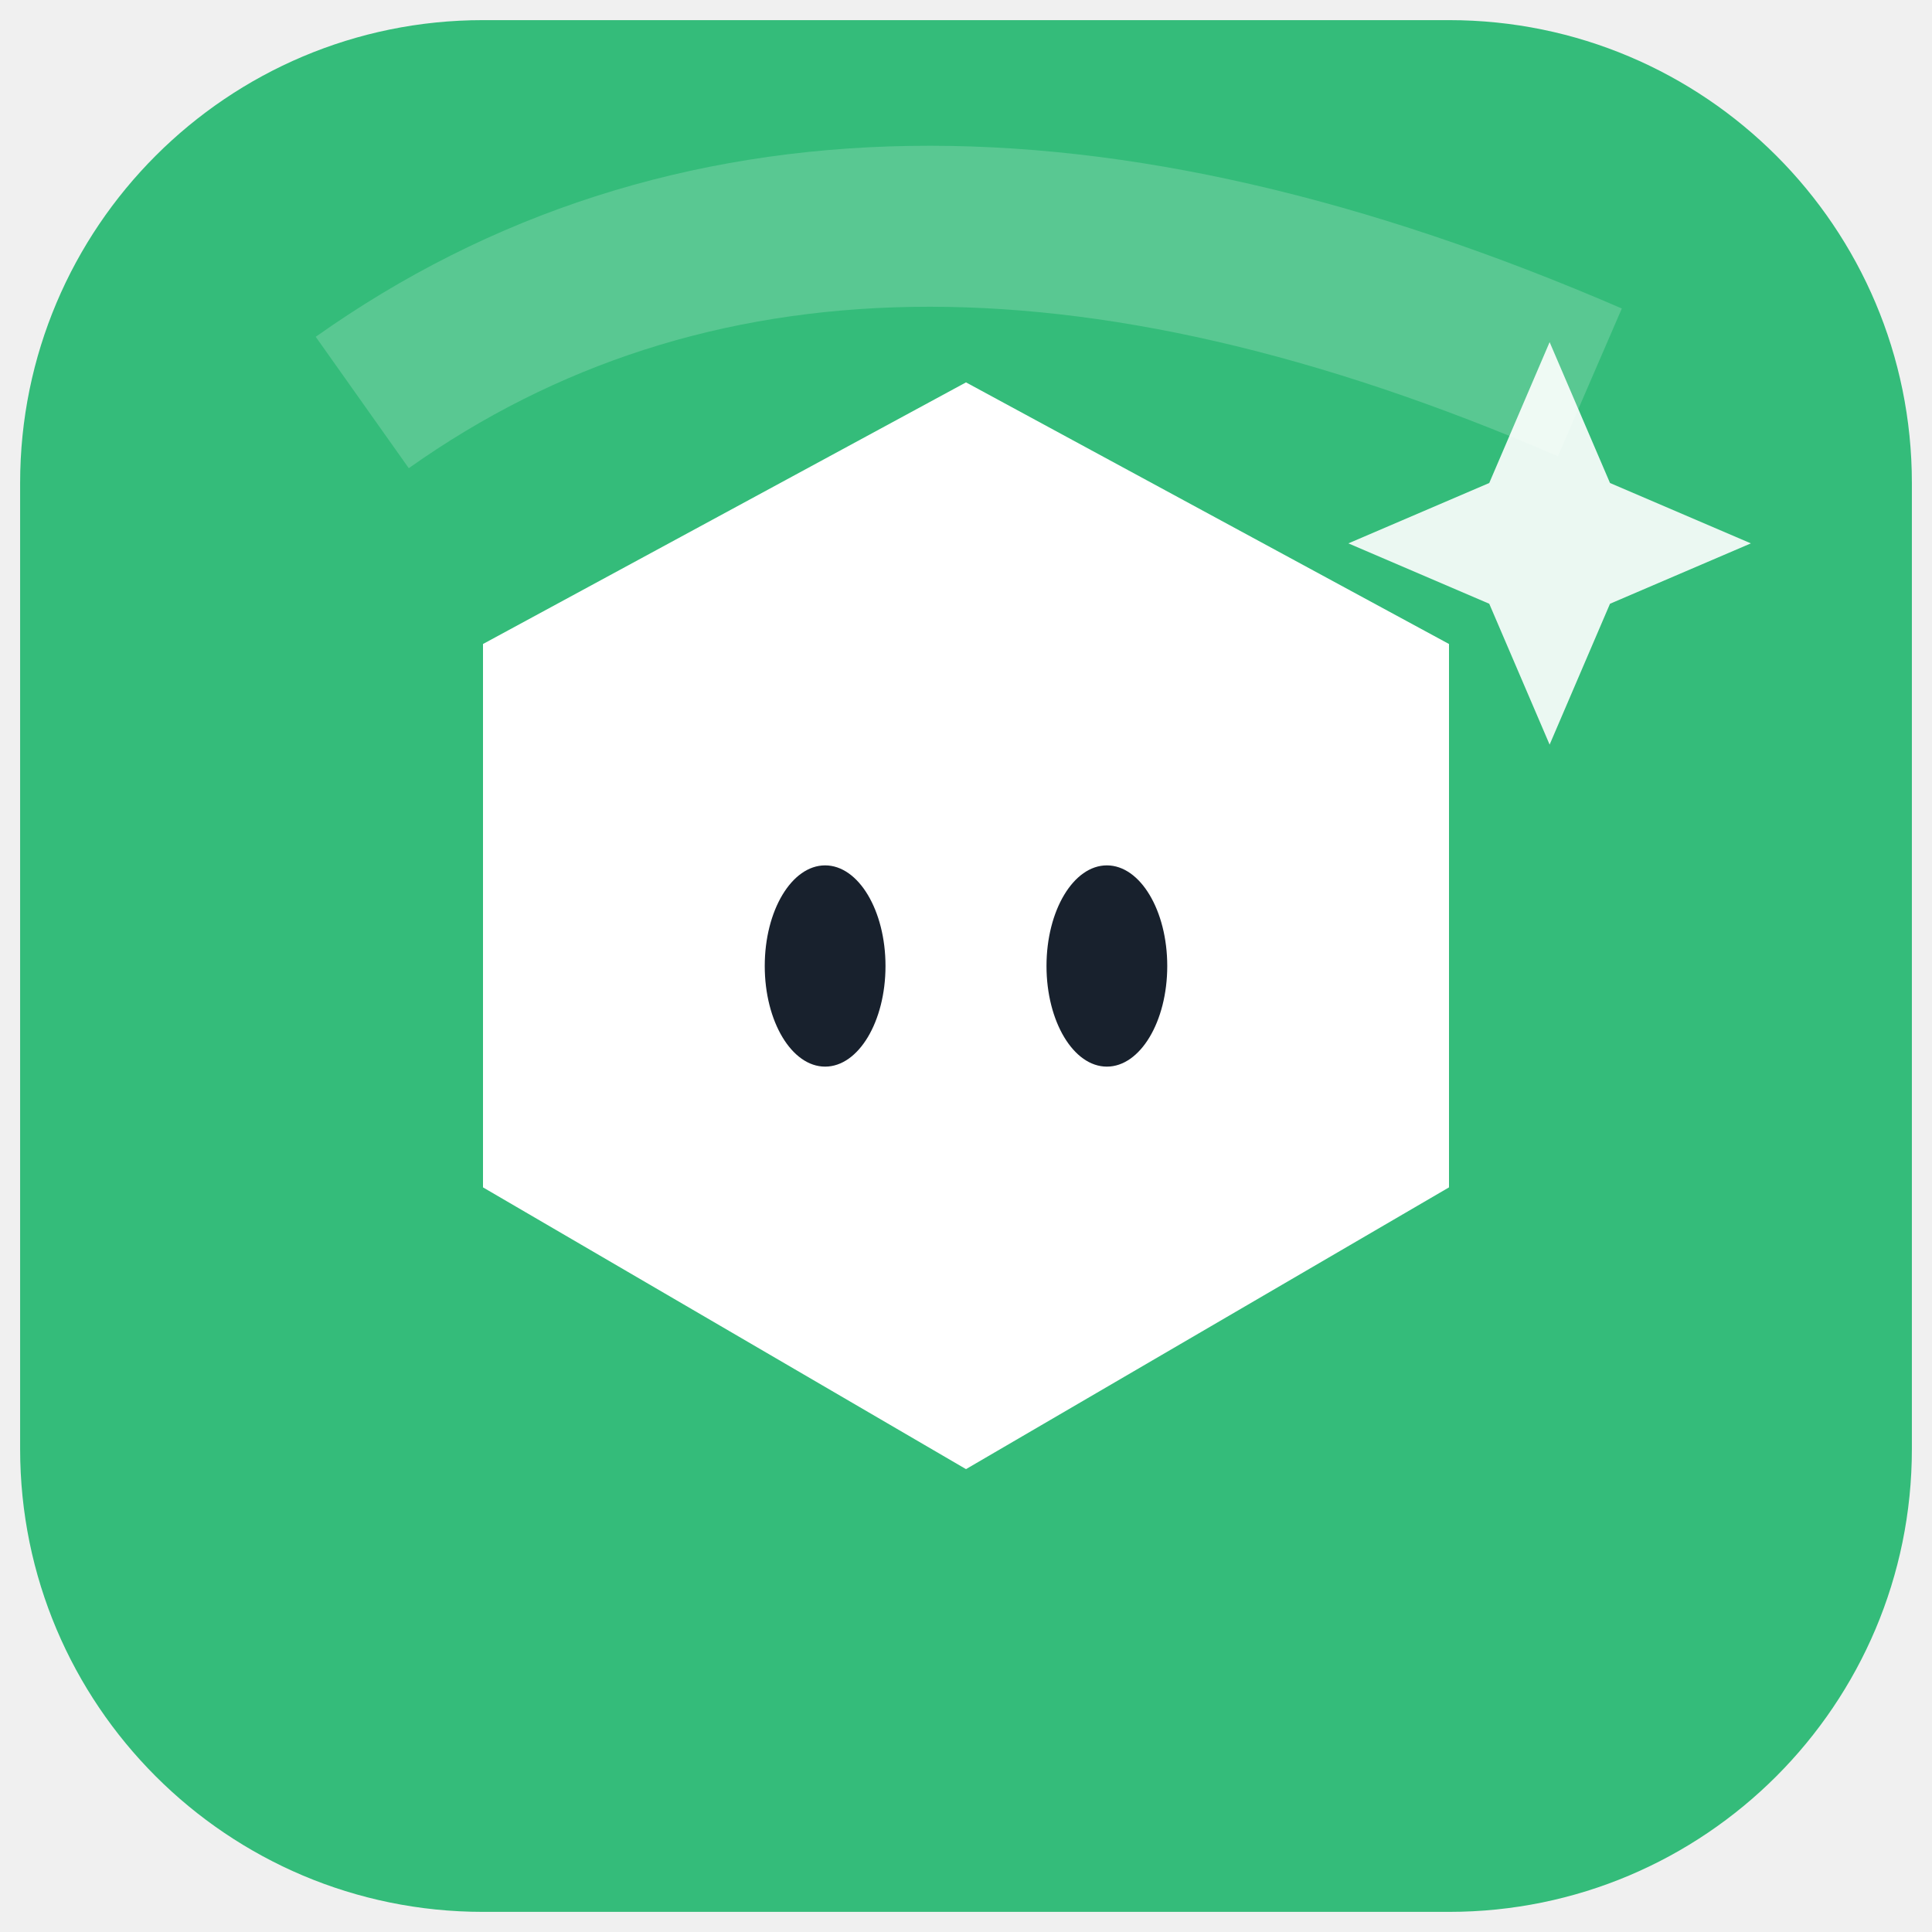
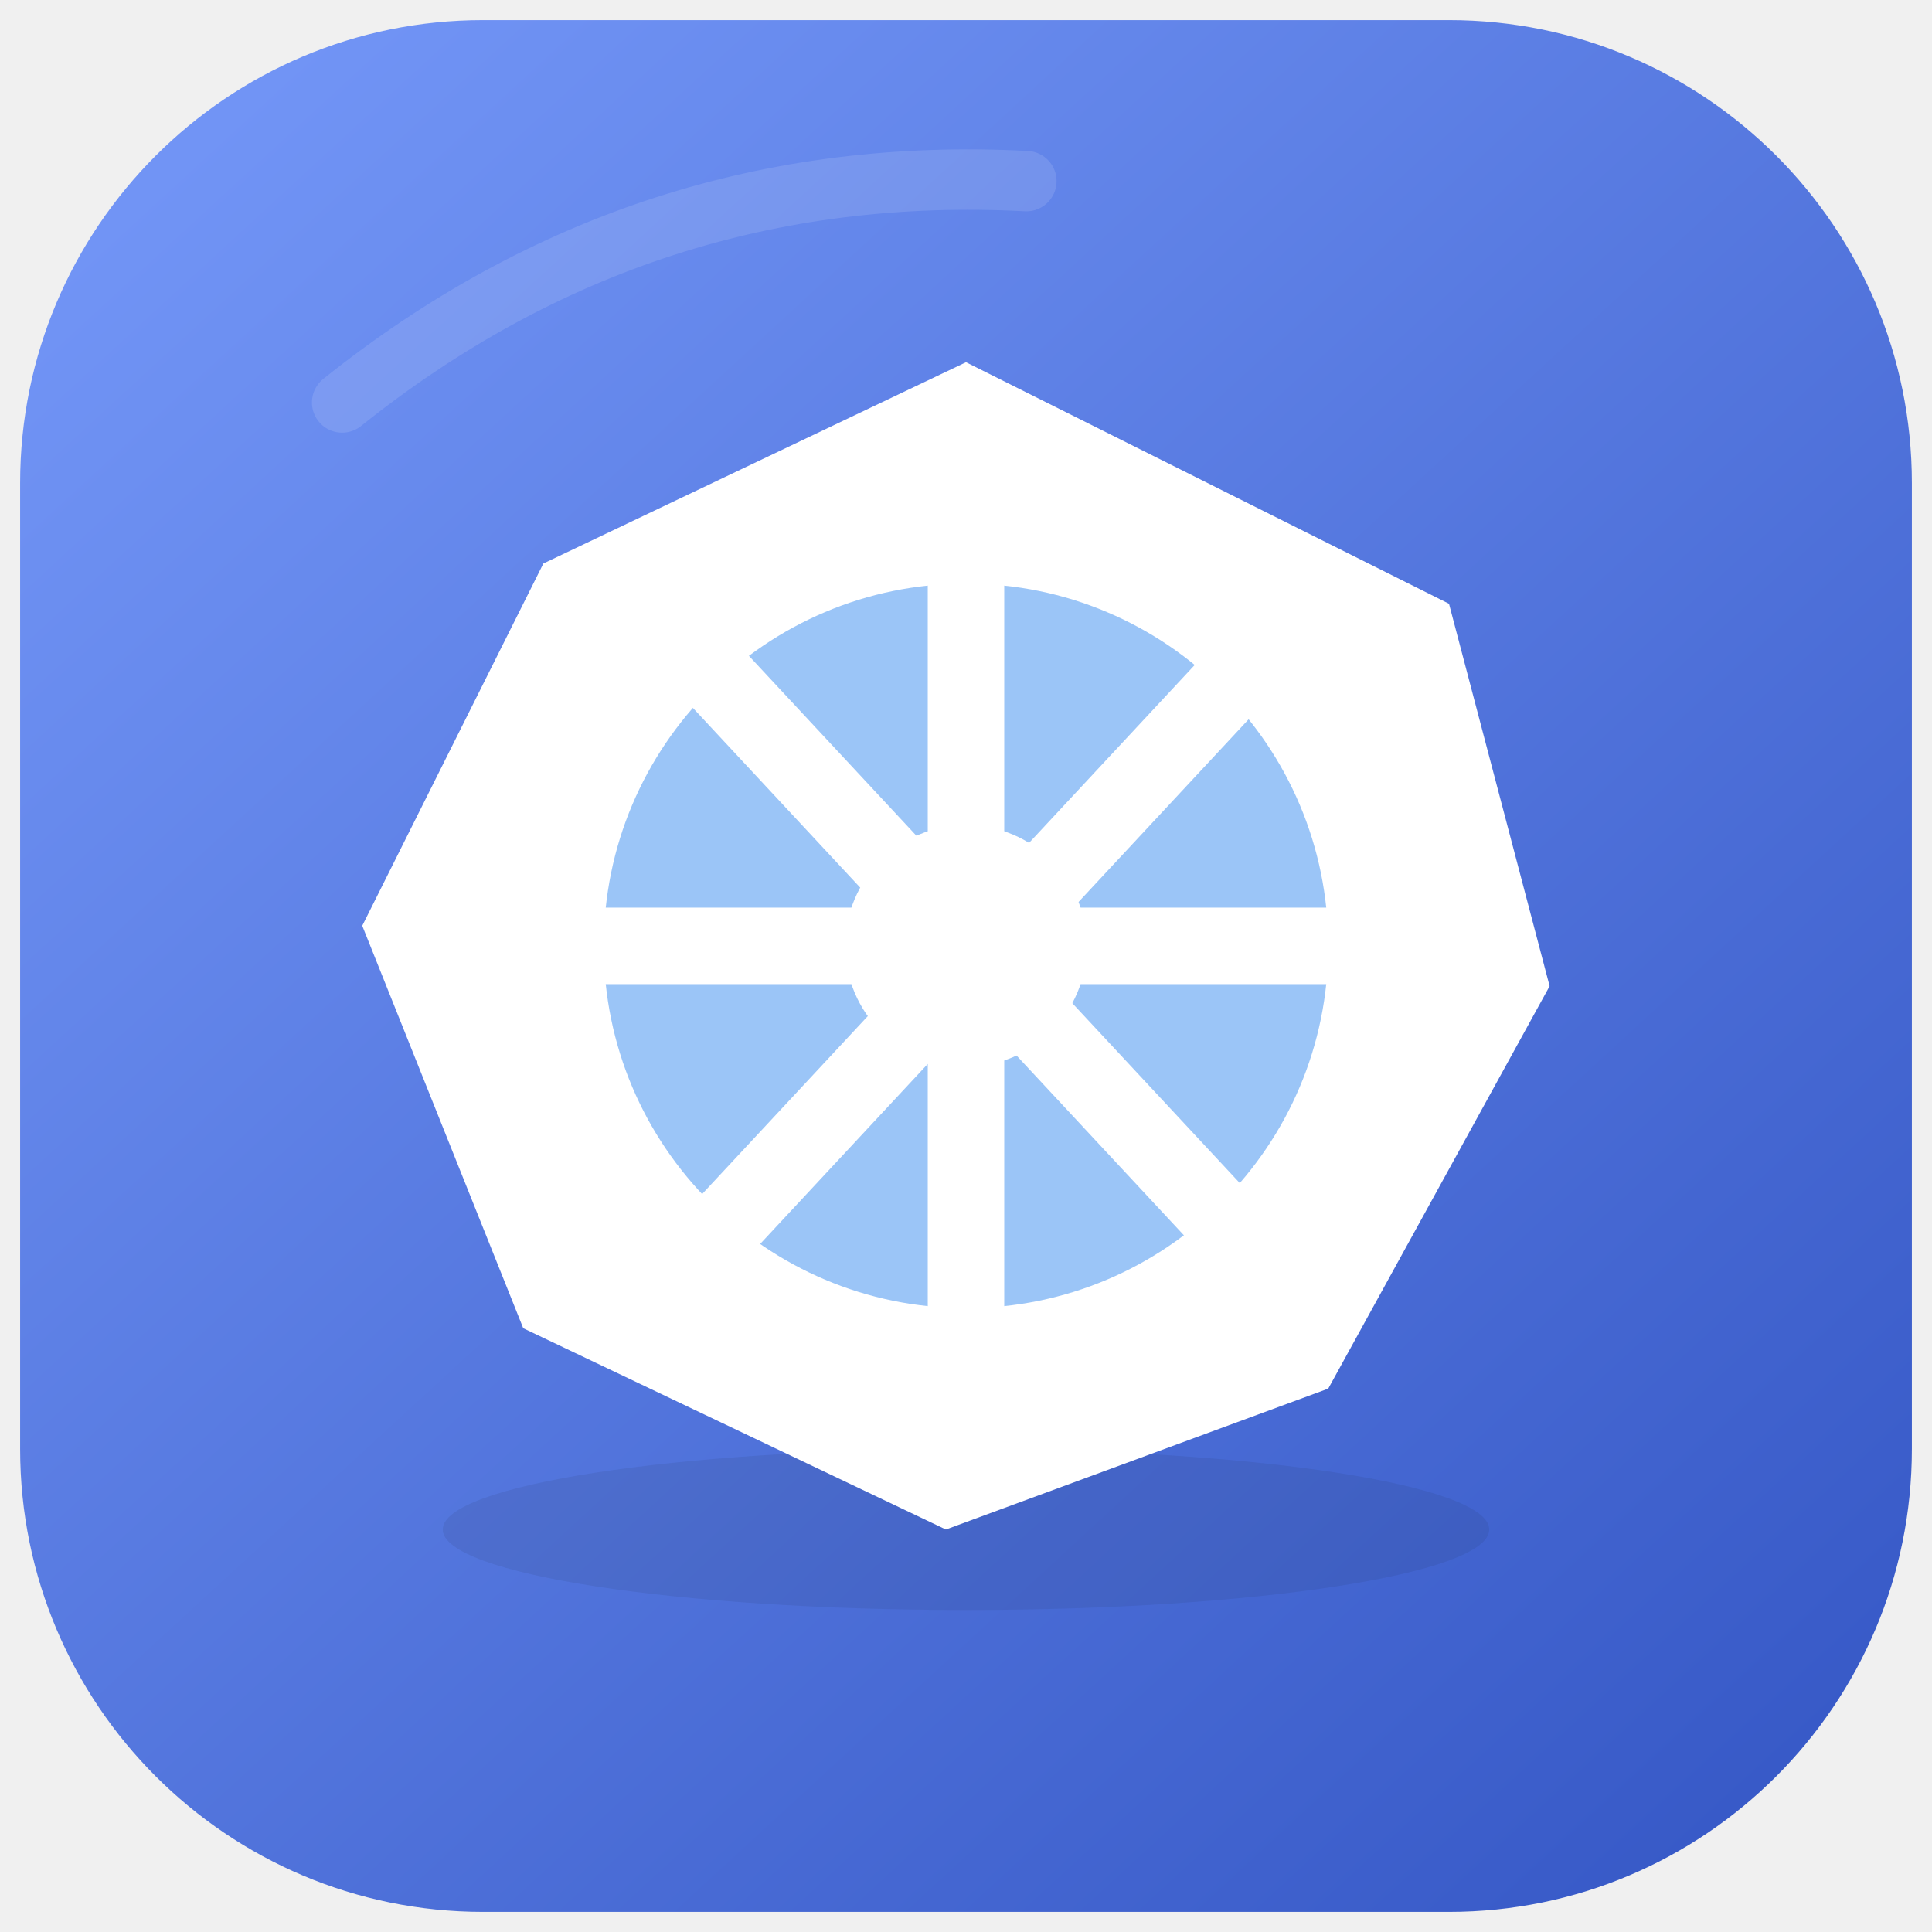
- <svg xmlns="http://www.w3.org/2000/svg" viewBox="0 0 96 96" width="128" height="128">
-   <rect x="1" y="1" width="94" height="94" rx="23" fill="#34bc7a" />
-   <path d="M18 20Q42 3 79 19" stroke="#fff" stroke-opacity=".18" stroke-width="8" fill="none" />
-   <g fill="#fff">
-     <path d="M48 19 72 32 72 59 48 73 24 59 24 32Z" />
+ <svg xmlns="http://www.w3.org/2000/svg" viewBox="0 0 96 96" width="128" height="128" role="img" aria-labelledby="title">
+   <defs>
+     <linearGradient id="tile" x1="0" y1="0" x2="0.92" y2="1">
+       <stop stop-color="#7699f9" />
+       <stop offset="1" stop-color="#3658c6" />
+     </linearGradient>
+   </defs>
+   <rect x="1" y="1" width="94" height="94" rx="23" fill="url(#tile)" />
+   <path d="M17 20Q32 8 51 9" stroke="#fff" stroke-width="3" opacity=".12" fill="none" stroke-linecap="round" />
+   <ellipse cx="48" cy="76" rx="26" ry="4" fill="#152136" opacity=".09" />
+   <g stroke-linecap="round" stroke-linejoin="round">
+     <path d="M48 18 72 30 77 49 66 69 47 76 26 66 18 46 27 28Z" fill="#fff" />
+     <circle cx="48" cy="47" r="18" fill="#9bc5f7" />
+     <path d="M48 28V66M29 47H67M35 33 62 62M62 33 35 62" fill="none" stroke="#fff" stroke-width="3.8" stroke-linecap="round" stroke-linejoin="round" />
+     <circle cx="48" cy="47" r="6" fill="#fff" />
  </g>
-   <ellipse cx="41" cy="48" rx="3" ry="5" fill="#18212d" />
-   <ellipse cx="55" cy="48" rx="3" ry="5" fill="#18212d" />
-   <path d="M77 17 80 24 87 27 80 30 77 37 74 30 67 27 74 24Z" fill="#fff" opacity=".9" />
</svg>
